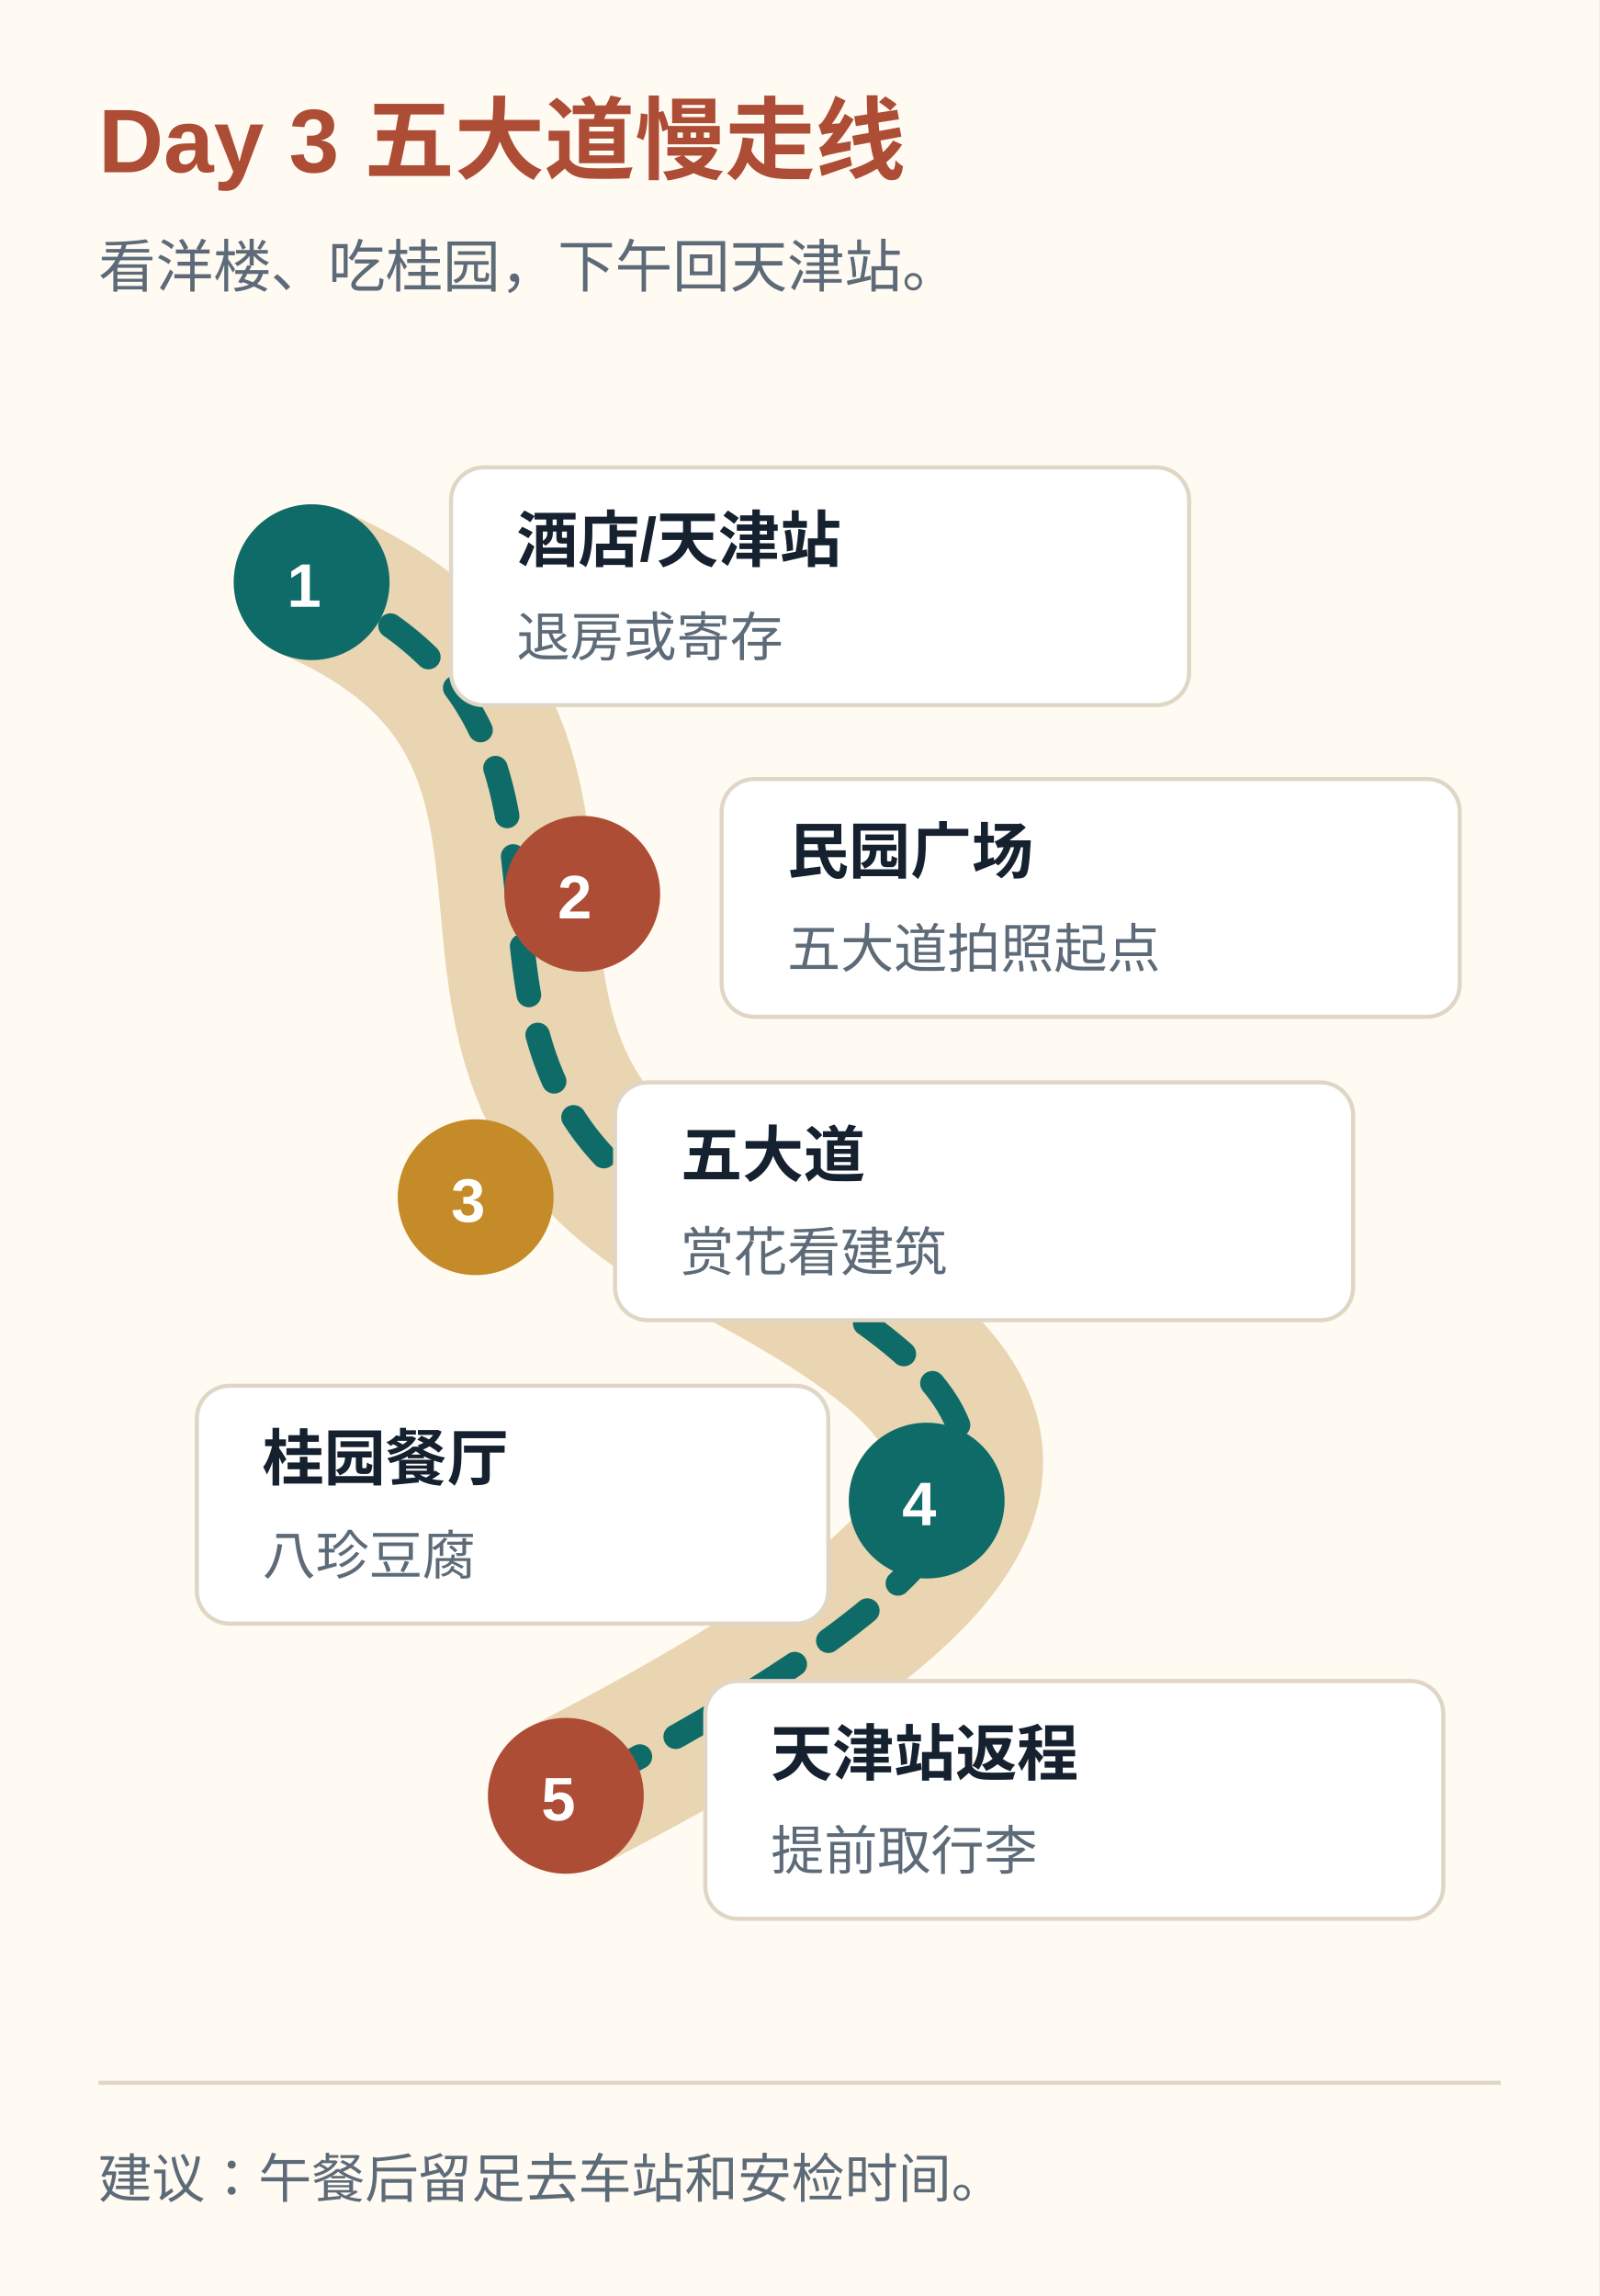
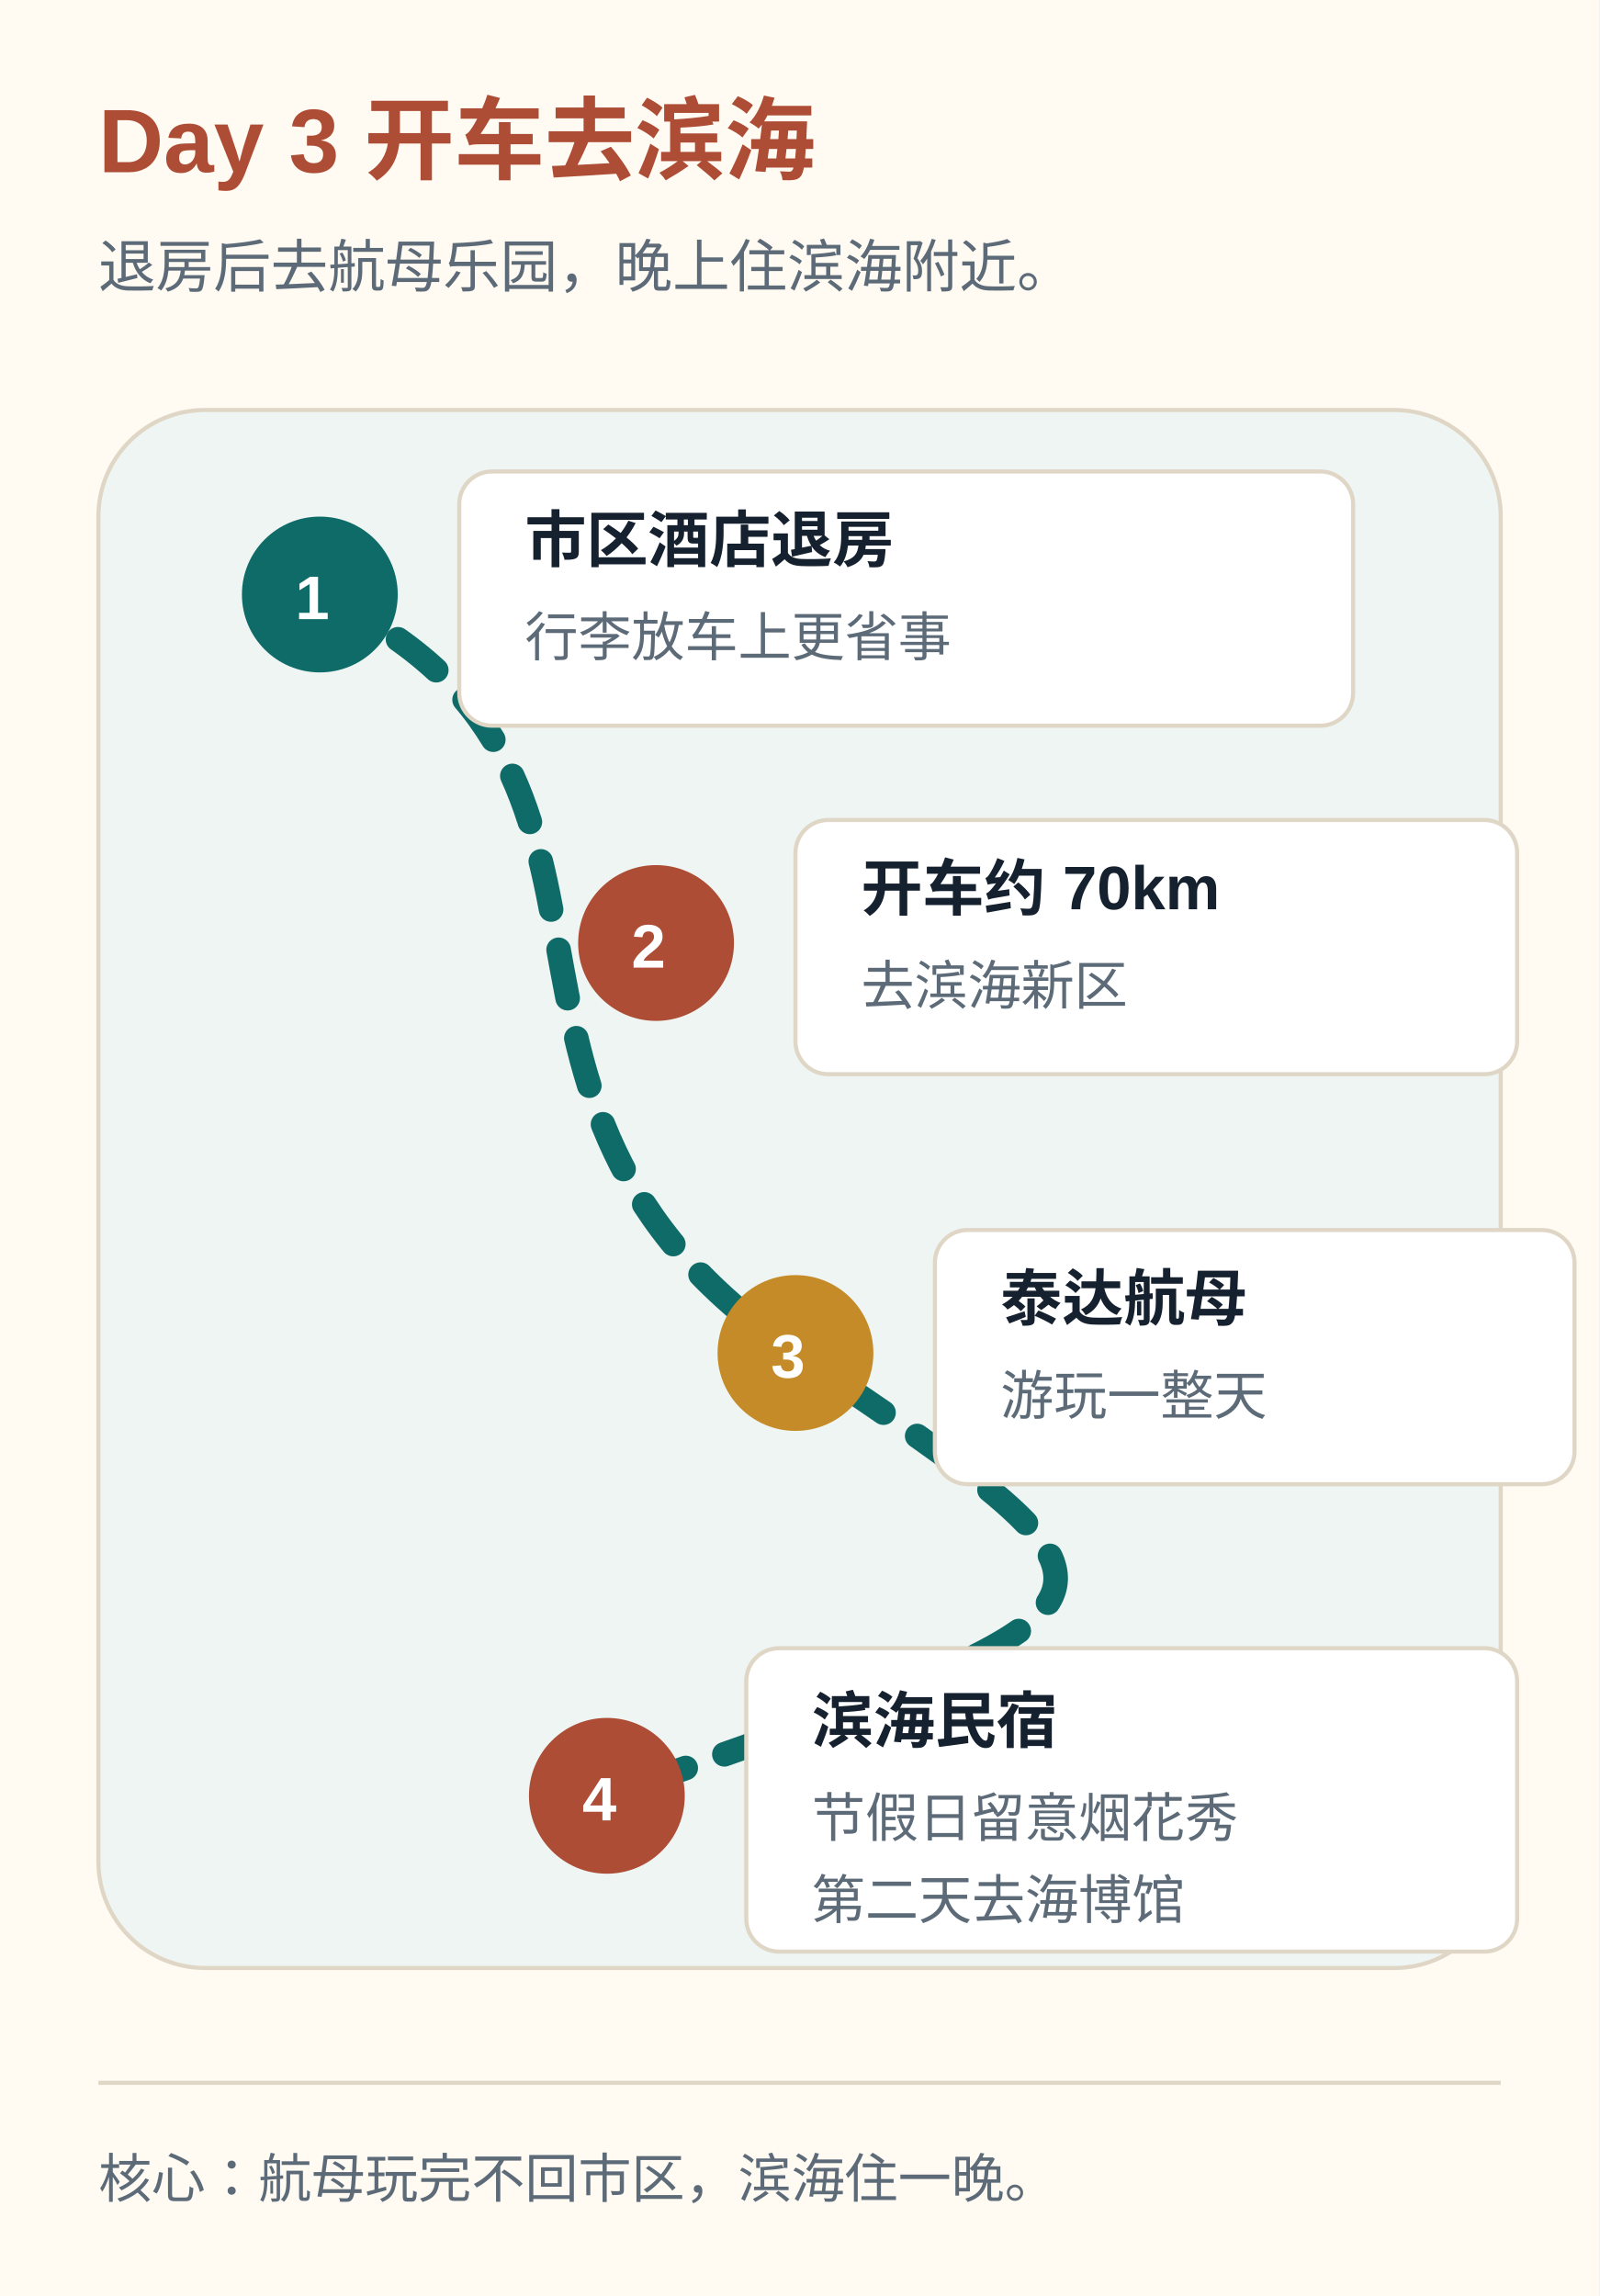
<svg xmlns="http://www.w3.org/2000/svg" viewBox="0 0 390 560" role="img" aria-labelledby="title desc">
  <rect width="390" height="560" fill="#fffaf2" />
-   <path d="M76 142 C164 180 90 258 172 300 S270 370 138 438" fill="none" stroke="#d7b77c" stroke-width="38" stroke-linecap="round" opacity=".55" />
-   <path d="M76 142 C164 180 90 258 172 300 S270 370 138 438" fill="none" stroke="#0e6b68" stroke-width="6" stroke-linecap="round" stroke-dasharray="12 10" />
+   <rect x="24" y="100" width="342" height="380" rx="26" fill="#eef5f3" stroke="#dfd6c6" />
+   <path d="M78 145 C170 188 102 268 194 330 S284 390 148 438" fill="none" stroke="#0e6b68" stroke-width="6" stroke-linecap="round" stroke-dasharray="12 10" />
  <g font-family="PingFang SC, Microsoft YaHei, Arial, sans-serif">
-     <text x="24" y="42" fill="#ad4d35" font-size="22" font-weight="700">Day 3 五大道慢走线</text>
-     <text x="24" y="70" fill="#5d6b78" font-size="14">看洋楼、吃桂园，下午回天津站。</text>
+     <text x="24" y="42" fill="#ad4d35" font-size="22" font-weight="700">Day 3 开车去滨海</text>
+     <text x="24" y="70" fill="#5d6b78" font-size="14">退房后去航母乐园，晚上住滨海附近。</text>
  </g>
  <g font-family="PingFang SC, Microsoft YaHei, Arial, sans-serif" font-size="15">
-     <g transform="translate(76 142)">
+     <g transform="translate(78 145)">
      <circle r="19" fill="#0e6b68" />
      <text x="-6" y="6" fill="#fff" font-weight="700">1</text>
-       <rect x="34" y="-28" width="180" height="58" rx="8" fill="#fff" stroke="#dfd6c6" />
-       <text x="50" y="-5" fill="#16212f" font-weight="700">酒店/天津站</text>
-       <text x="50" y="18" fill="#5d6b78" font-size="13">退房或寄存</text>
+       <rect x="34" y="-30" width="218" height="62" rx="8" fill="#fff" stroke="#dfd6c6" />
+       <text x="50" y="-8" fill="#16212f" font-weight="700">市区酒店退房</text>
+       <text x="50" y="15" fill="#5d6b78" font-size="13">行李放车上更省事</text>
    </g>
-     <g transform="translate(142 218)">
+     <g transform="translate(160 230)">
      <circle r="19" fill="#ad4d35" />
      <text x="-6" y="6" fill="#fff" font-weight="700">2</text>
-       <rect x="34" y="-28" width="180" height="58" rx="8" fill="#fff" stroke="#dfd6c6" />
-       <text x="50" y="-5" fill="#16212f" font-weight="700">民园广场</text>
-       <text x="50" y="18" fill="#5d6b78" font-size="13">五大道拍照起点</text>
+       <rect x="34" y="-30" width="176" height="62" rx="8" fill="#fff" stroke="#dfd6c6" />
+       <text x="50" y="-8" fill="#16212f" font-weight="700">开车约 70km</text>
+       <text x="50" y="15" fill="#5d6b78" font-size="13">去滨海新区</text>
    </g>
-     <g transform="translate(116 292)">
+     <g transform="translate(194 330)">
      <circle r="19" fill="#c58b28" />
      <text x="-6" y="6" fill="#fff" font-weight="700">3</text>
-       <rect x="34" y="-28" width="180" height="58" rx="8" fill="#fff" stroke="#dfd6c6" />
-       <text x="50" y="-5" fill="#16212f" font-weight="700">五大道</text>
-       <text x="50" y="18" fill="#5d6b78" font-size="13">赏花看建筑</text>
+       <rect x="34" y="-30" width="156" height="62" rx="8" fill="#fff" stroke="#dfd6c6" />
+       <text x="50" y="-8" fill="#16212f" font-weight="700">泰达航母</text>
+       <text x="50" y="15" fill="#5d6b78" font-size="13">游玩一整天</text>
    </g>
-     <g transform="translate(226 366)">
-       <circle r="19" fill="#0e6b68" />
+     <g transform="translate(148 438)">
+       <circle r="19" fill="#ad4d35" />
      <text x="-6" y="6" fill="#fff" font-weight="700">4</text>
-       <rect x="-178" y="-28" width="154" height="58" rx="8" fill="#fff" stroke="#dfd6c6" />
-       <text x="-162" y="-5" fill="#16212f" font-weight="700">桂园餐厅</text>
-       <text x="-162" y="18" fill="#5d6b78" font-size="13">八珍豆腐</text>
-     </g>
-     <g transform="translate(138 438)">
-       <circle r="19" fill="#ad4d35" />
-       <text x="-6" y="6" fill="#fff" font-weight="700">5</text>
-       <rect x="34" y="-28" width="180" height="58" rx="8" fill="#fff" stroke="#dfd6c6" />
-       <text x="50" y="-5" fill="#16212f" font-weight="700">天津站返程</text>
-       <text x="50" y="18" fill="#5d6b78" font-size="13">提前取行李</text>
+       <rect x="34" y="-36" width="188" height="74" rx="8" fill="#fff" stroke="#dfd6c6" />
+       <text x="50" y="-13" fill="#16212f" font-weight="700">滨海民宿</text>
+       <text x="50" y="10" fill="#5d6b78" font-size="13">节假日留意烟花秀</text>
+       <text x="50" y="30" fill="#5d6b78" font-size="13">第二天去海博馆</text>
    </g>
  </g>
  <path d="M24 508 H366" stroke="#dfd6c6" />
-   <text x="24" y="536" fill="#5d6b78" font-family="PingFang SC, Microsoft YaHei, Arial, sans-serif" font-size="13">建议：午餐后留足去车站和安检时间。</text>
+   <text x="24" y="536" fill="#5d6b78" font-family="PingFang SC, Microsoft YaHei, Arial, sans-serif" font-size="13">核心：航母玩完不回市区，滨海住一晚。</text>
</svg>
